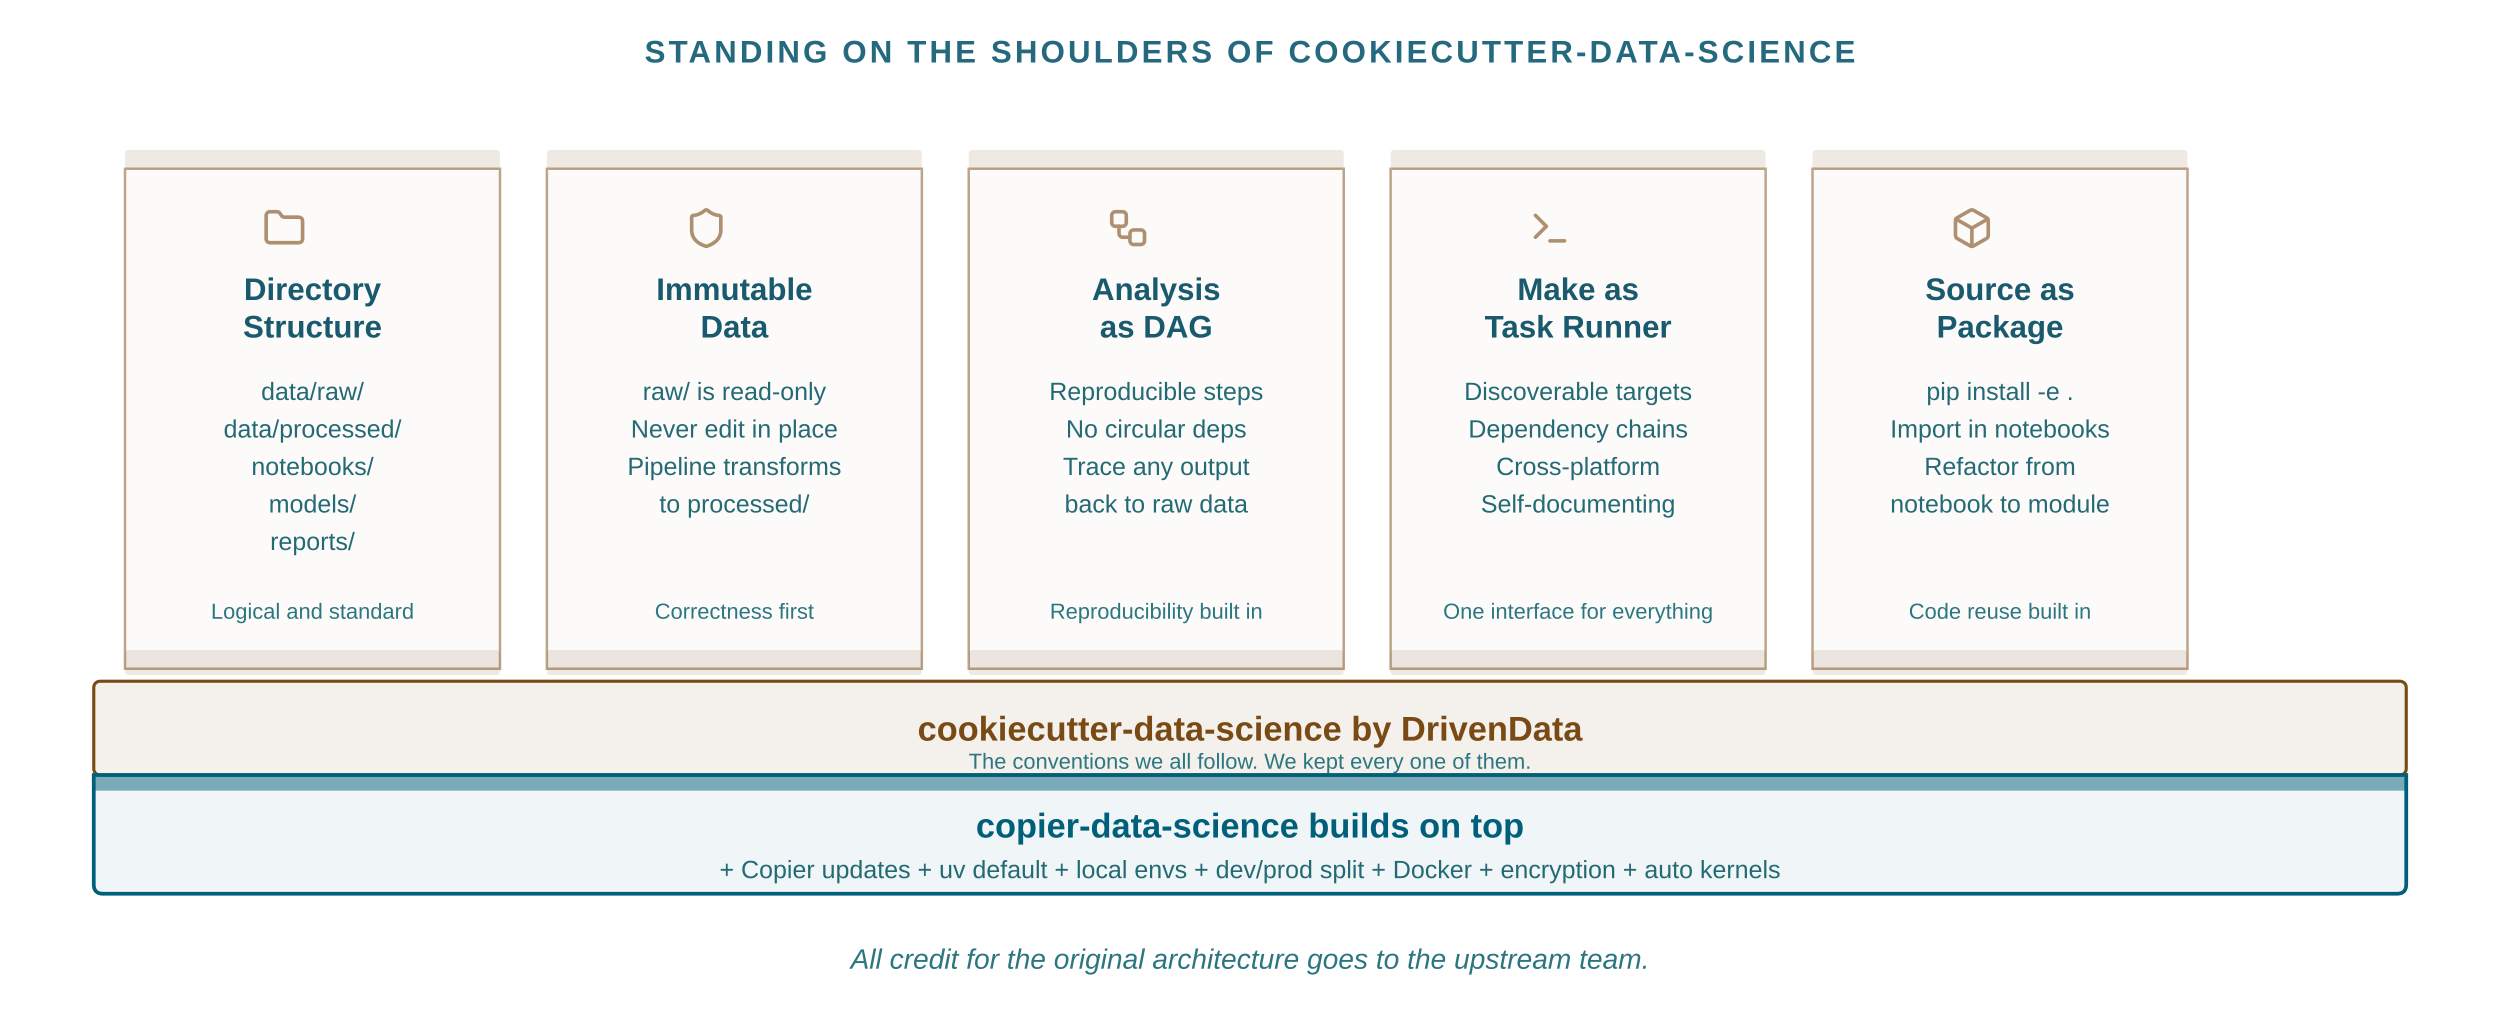
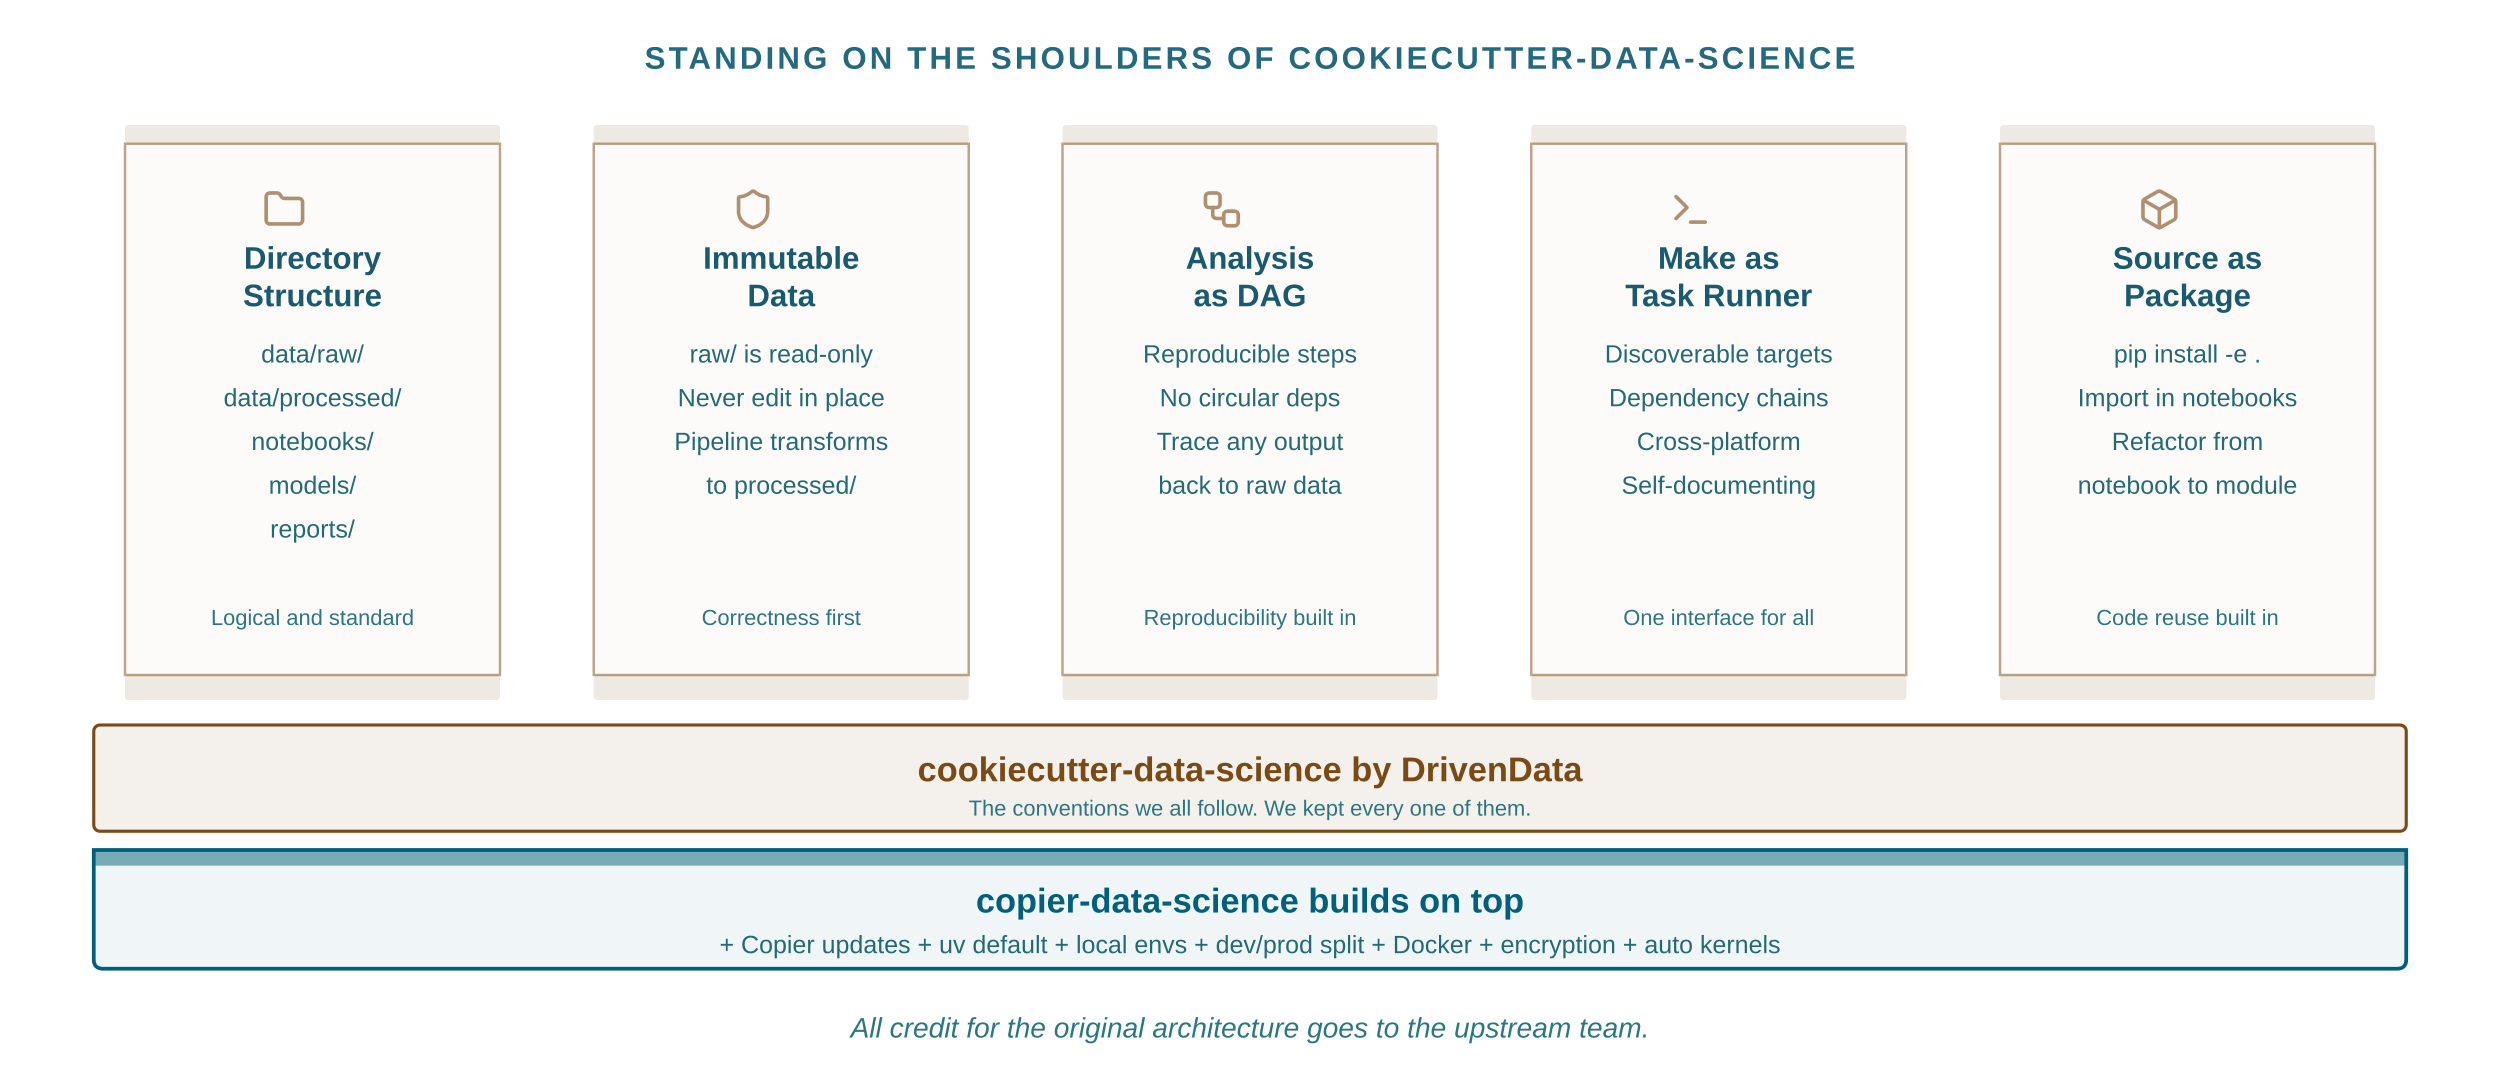
- <svg xmlns="http://www.w3.org/2000/svg" viewBox="0 0 800 330">
+ <svg xmlns="http://www.w3.org/2000/svg" viewBox="0 0 800 345">
  <style>
    .fg-1 { fill: #1a5a6e; }
    .fg-2 { fill: #24697e; }
    .fg-3 { fill: #236a74; }
    .fg-4 { fill: #2b7680; }
    .accent-1 { fill: #005f7a; }
    .accent-2 { fill: #7a4a15; }
    @media (prefers-color-scheme: dark) {
      .fg-1 { fill: #b8e4f0; }
      .fg-2 { fill: #8fd4e6; }
      .fg-3 { fill: #5aafc5; }
      .fg-4 { fill: #4099b3; }
      .accent-1 { fill: #5cc8e0; }
      .accent-2 { fill: #d4a04a; }
    }
  </style>
-   <rect width="800" height="330" fill="transparent" />
-   <text x="400" y="20" font-family="Segoe UI, Arial, sans-serif" font-size="10" font-weight="600" text-anchor="middle" letter-spacing="1" class="fg-2">STANDING ON THE SHOULDERS OF COOKIECUTTER-DATA-SCIENCE</text>
+   <rect width="800" height="345" fill="transparent" />
+   <text x="400" y="22" font-family="Segoe UI, Arial, sans-serif" font-size="10" font-weight="600" text-anchor="middle" letter-spacing="1" class="fg-2">STANDING ON THE SHOULDERS OF COOKIECUTTER-DATA-SCIENCE</text>
  <g id="pillar-1">
-     <rect x="40" y="48" width="120" height="6" rx="1" fill="#7a4a15" fill-opacity="0.12" />
-     <rect x="40" y="54" width="120" height="160" fill="#7a4a15" fill-opacity="0.04" stroke="#7a4a15" stroke-width="0.8" opacity="0.5" />
-     <rect x="40" y="208" width="120" height="8" rx="1" fill="#7a4a15" fill-opacity="0.12" />
-     <g transform="translate(84, 66) scale(0.583)" fill="none" stroke="#7a4a15" stroke-width="2" stroke-linecap="round" stroke-linejoin="round" opacity="0.6">
+     <rect x="40" y="40" width="120" height="6" rx="1" fill="#7a4a15" fill-opacity="0.12" />
+     <rect x="40" y="46" width="120" height="170" fill="#7a4a15" fill-opacity="0.04" stroke="#7a4a15" stroke-width="0.8" opacity="0.5" />
+     <rect x="40" y="216" width="120" height="8" rx="1" fill="#7a4a15" fill-opacity="0.12" />
+     <g transform="translate(84, 60) scale(0.583)" fill="none" stroke="#7a4a15" stroke-width="2" stroke-linecap="round" stroke-linejoin="round" opacity="0.6">
      <path d="M20 20a2 2 0 0 0 2-2V8a2 2 0 0 0-2-2h-7.9a2 2 0 0 1-1.69-.9L9.6 3.9A2 2 0 0 0 7.93 3H4a2 2 0 0 0-2 2v13a2 2 0 0 0 2 2Z" />
    </g>
-     <text x="100" y="96" font-family="Segoe UI, Arial, sans-serif" font-size="10" font-weight="600" text-anchor="middle" class="fg-1">Directory</text>
-     <text x="100" y="108" font-family="Segoe UI, Arial, sans-serif" font-size="10" font-weight="600" text-anchor="middle" class="fg-1">Structure</text>
-     <text x="100" y="128" font-family="Segoe UI, Arial, sans-serif" font-size="8" text-anchor="middle" class="fg-3">data/raw/</text>
-     <text x="100" y="140" font-family="Segoe UI, Arial, sans-serif" font-size="8" text-anchor="middle" class="fg-3">data/processed/</text>
-     <text x="100" y="152" font-family="Segoe UI, Arial, sans-serif" font-size="8" text-anchor="middle" class="fg-3">notebooks/</text>
-     <text x="100" y="164" font-family="Segoe UI, Arial, sans-serif" font-size="8" text-anchor="middle" class="fg-3">models/</text>
-     <text x="100" y="176" font-family="Segoe UI, Arial, sans-serif" font-size="8" text-anchor="middle" class="fg-3">reports/</text>
-     <text x="100" y="198" font-family="Segoe UI, Arial, sans-serif" font-size="7" text-anchor="middle" class="fg-4">Logical and standard</text>
+     <text x="100" y="86" font-family="Segoe UI, Arial, sans-serif" font-size="10" font-weight="600" text-anchor="middle" class="fg-1">Directory</text>
+     <text x="100" y="98" font-family="Segoe UI, Arial, sans-serif" font-size="10" font-weight="600" text-anchor="middle" class="fg-1">Structure</text>
+     <text x="100" y="116" font-family="Segoe UI, Arial, sans-serif" font-size="8" text-anchor="middle" class="fg-3">data/raw/</text>
+     <text x="100" y="130" font-family="Segoe UI, Arial, sans-serif" font-size="8" text-anchor="middle" class="fg-3">data/processed/</text>
+     <text x="100" y="144" font-family="Segoe UI, Arial, sans-serif" font-size="8" text-anchor="middle" class="fg-3">notebooks/</text>
+     <text x="100" y="158" font-family="Segoe UI, Arial, sans-serif" font-size="8" text-anchor="middle" class="fg-3">models/</text>
+     <text x="100" y="172" font-family="Segoe UI, Arial, sans-serif" font-size="8" text-anchor="middle" class="fg-3">reports/</text>
+     <text x="100" y="200" font-family="Segoe UI, Arial, sans-serif" font-size="7" text-anchor="middle" class="fg-4">Logical and standard</text>
  </g>
  <g id="pillar-2">
-     <rect x="175" y="48" width="120" height="6" rx="1" fill="#7a4a15" fill-opacity="0.12" />
-     <rect x="175" y="54" width="120" height="160" fill="#7a4a15" fill-opacity="0.04" stroke="#7a4a15" stroke-width="0.8" opacity="0.5" />
-     <rect x="175" y="208" width="120" height="8" rx="1" fill="#7a4a15" fill-opacity="0.12" />
-     <g transform="translate(219, 66) scale(0.583)" fill="none" stroke="#7a4a15" stroke-width="2" stroke-linecap="round" stroke-linejoin="round" opacity="0.6">
+     <rect x="190" y="40" width="120" height="6" rx="1" fill="#7a4a15" fill-opacity="0.12" />
+     <rect x="190" y="46" width="120" height="170" fill="#7a4a15" fill-opacity="0.04" stroke="#7a4a15" stroke-width="0.8" opacity="0.5" />
+     <rect x="190" y="216" width="120" height="8" rx="1" fill="#7a4a15" fill-opacity="0.12" />
+     <g transform="translate(234, 60) scale(0.583)" fill="none" stroke="#7a4a15" stroke-width="2" stroke-linecap="round" stroke-linejoin="round" opacity="0.6">
      <path d="M20 13c0 5-3.5 7.5-7.66 8.95a1 1 0 0 1-.67-.01C7.5 20.5 4 18 4 13V6a1 1 0 0 1 1-1c2 0 4.5-1.2 6.24-2.72a1.17 1.17 0 0 1 1.52 0C14.51 3.81 17 5 19 5a1 1 0 0 1 1 1z" />
    </g>
-     <text x="235" y="96" font-family="Segoe UI, Arial, sans-serif" font-size="10" font-weight="600" text-anchor="middle" class="fg-1">Immutable</text>
-     <text x="235" y="108" font-family="Segoe UI, Arial, sans-serif" font-size="10" font-weight="600" text-anchor="middle" class="fg-1">Data</text>
-     <text x="235" y="128" font-family="Segoe UI, Arial, sans-serif" font-size="8" text-anchor="middle" class="fg-3">raw/ is read-only</text>
-     <text x="235" y="140" font-family="Segoe UI, Arial, sans-serif" font-size="8" text-anchor="middle" class="fg-3">Never edit in place</text>
-     <text x="235" y="152" font-family="Segoe UI, Arial, sans-serif" font-size="8" text-anchor="middle" class="fg-3">Pipeline transforms</text>
-     <text x="235" y="164" font-family="Segoe UI, Arial, sans-serif" font-size="8" text-anchor="middle" class="fg-3">to processed/</text>
-     <text x="235" y="198" font-family="Segoe UI, Arial, sans-serif" font-size="7" text-anchor="middle" class="fg-4">Correctness first</text>
+     <text x="250" y="86" font-family="Segoe UI, Arial, sans-serif" font-size="10" font-weight="600" text-anchor="middle" class="fg-1">Immutable</text>
+     <text x="250" y="98" font-family="Segoe UI, Arial, sans-serif" font-size="10" font-weight="600" text-anchor="middle" class="fg-1">Data</text>
+     <text x="250" y="116" font-family="Segoe UI, Arial, sans-serif" font-size="8" text-anchor="middle" class="fg-3">raw/ is read-only</text>
+     <text x="250" y="130" font-family="Segoe UI, Arial, sans-serif" font-size="8" text-anchor="middle" class="fg-3">Never edit in place</text>
+     <text x="250" y="144" font-family="Segoe UI, Arial, sans-serif" font-size="8" text-anchor="middle" class="fg-3">Pipeline transforms</text>
+     <text x="250" y="158" font-family="Segoe UI, Arial, sans-serif" font-size="8" text-anchor="middle" class="fg-3">to processed/</text>
+     <text x="250" y="200" font-family="Segoe UI, Arial, sans-serif" font-size="7" text-anchor="middle" class="fg-4">Correctness first</text>
  </g>
  <g id="pillar-3">
-     <rect x="310" y="48" width="120" height="6" rx="1" fill="#7a4a15" fill-opacity="0.12" />
-     <rect x="310" y="54" width="120" height="160" fill="#7a4a15" fill-opacity="0.04" stroke="#7a4a15" stroke-width="0.8" opacity="0.5" />
-     <rect x="310" y="208" width="120" height="8" rx="1" fill="#7a4a15" fill-opacity="0.12" />
-     <g transform="translate(354, 66) scale(0.583)" fill="none" stroke="#7a4a15" stroke-width="2" stroke-linecap="round" stroke-linejoin="round" opacity="0.6">
+     <rect x="340" y="40" width="120" height="6" rx="1" fill="#7a4a15" fill-opacity="0.12" />
+     <rect x="340" y="46" width="120" height="170" fill="#7a4a15" fill-opacity="0.04" stroke="#7a4a15" stroke-width="0.8" opacity="0.5" />
+     <rect x="340" y="216" width="120" height="8" rx="1" fill="#7a4a15" fill-opacity="0.12" />
+     <g transform="translate(384, 60) scale(0.583)" fill="none" stroke="#7a4a15" stroke-width="2" stroke-linecap="round" stroke-linejoin="round" opacity="0.6">
      <rect width="8" height="8" x="3" y="3" rx="2" />
      <path d="M7 11v4a2 2 0 0 0 2 2h4" />
      <rect width="8" height="8" x="13" y="13" rx="2" />
    </g>
-     <text x="370" y="96" font-family="Segoe UI, Arial, sans-serif" font-size="10" font-weight="600" text-anchor="middle" class="fg-1">Analysis</text>
-     <text x="370" y="108" font-family="Segoe UI, Arial, sans-serif" font-size="10" font-weight="600" text-anchor="middle" class="fg-1">as DAG</text>
-     <text x="370" y="128" font-family="Segoe UI, Arial, sans-serif" font-size="8" text-anchor="middle" class="fg-3">Reproducible steps</text>
-     <text x="370" y="140" font-family="Segoe UI, Arial, sans-serif" font-size="8" text-anchor="middle" class="fg-3">No circular deps</text>
-     <text x="370" y="152" font-family="Segoe UI, Arial, sans-serif" font-size="8" text-anchor="middle" class="fg-3">Trace any output</text>
-     <text x="370" y="164" font-family="Segoe UI, Arial, sans-serif" font-size="8" text-anchor="middle" class="fg-3">back to raw data</text>
-     <text x="370" y="198" font-family="Segoe UI, Arial, sans-serif" font-size="7" text-anchor="middle" class="fg-4">Reproducibility built in</text>
+     <text x="400" y="86" font-family="Segoe UI, Arial, sans-serif" font-size="10" font-weight="600" text-anchor="middle" class="fg-1">Analysis</text>
+     <text x="400" y="98" font-family="Segoe UI, Arial, sans-serif" font-size="10" font-weight="600" text-anchor="middle" class="fg-1">as DAG</text>
+     <text x="400" y="116" font-family="Segoe UI, Arial, sans-serif" font-size="8" text-anchor="middle" class="fg-3">Reproducible steps</text>
+     <text x="400" y="130" font-family="Segoe UI, Arial, sans-serif" font-size="8" text-anchor="middle" class="fg-3">No circular deps</text>
+     <text x="400" y="144" font-family="Segoe UI, Arial, sans-serif" font-size="8" text-anchor="middle" class="fg-3">Trace any output</text>
+     <text x="400" y="158" font-family="Segoe UI, Arial, sans-serif" font-size="8" text-anchor="middle" class="fg-3">back to raw data</text>
+     <text x="400" y="200" font-family="Segoe UI, Arial, sans-serif" font-size="7" text-anchor="middle" class="fg-4">Reproducibility built in</text>
  </g>
  <g id="pillar-4">
-     <rect x="445" y="48" width="120" height="6" rx="1" fill="#7a4a15" fill-opacity="0.12" />
-     <rect x="445" y="54" width="120" height="160" fill="#7a4a15" fill-opacity="0.04" stroke="#7a4a15" stroke-width="0.8" opacity="0.5" />
-     <rect x="445" y="208" width="120" height="8" rx="1" fill="#7a4a15" fill-opacity="0.12" />
-     <g transform="translate(489, 66) scale(0.583)" fill="none" stroke="#7a4a15" stroke-width="2" stroke-linecap="round" stroke-linejoin="round" opacity="0.6">
+     <rect x="490" y="40" width="120" height="6" rx="1" fill="#7a4a15" fill-opacity="0.12" />
+     <rect x="490" y="46" width="120" height="170" fill="#7a4a15" fill-opacity="0.04" stroke="#7a4a15" stroke-width="0.8" opacity="0.5" />
+     <rect x="490" y="216" width="120" height="8" rx="1" fill="#7a4a15" fill-opacity="0.12" />
+     <g transform="translate(534, 60) scale(0.583)" fill="none" stroke="#7a4a15" stroke-width="2" stroke-linecap="round" stroke-linejoin="round" opacity="0.6">
      <polyline points="4 17 10 11 4 5" />
      <line x1="12" x2="20" y1="19" y2="19" />
    </g>
-     <text x="505" y="96" font-family="Segoe UI, Arial, sans-serif" font-size="10" font-weight="600" text-anchor="middle" class="fg-1">Make as</text>
-     <text x="505" y="108" font-family="Segoe UI, Arial, sans-serif" font-size="10" font-weight="600" text-anchor="middle" class="fg-1">Task Runner</text>
-     <text x="505" y="128" font-family="Segoe UI, Arial, sans-serif" font-size="8" text-anchor="middle" class="fg-3">Discoverable targets</text>
-     <text x="505" y="140" font-family="Segoe UI, Arial, sans-serif" font-size="8" text-anchor="middle" class="fg-3">Dependency chains</text>
-     <text x="505" y="152" font-family="Segoe UI, Arial, sans-serif" font-size="8" text-anchor="middle" class="fg-3">Cross-platform</text>
-     <text x="505" y="164" font-family="Segoe UI, Arial, sans-serif" font-size="8" text-anchor="middle" class="fg-3">Self-documenting</text>
-     <text x="505" y="198" font-family="Segoe UI, Arial, sans-serif" font-size="7" text-anchor="middle" class="fg-4">One interface for everything</text>
+     <text x="550" y="86" font-family="Segoe UI, Arial, sans-serif" font-size="10" font-weight="600" text-anchor="middle" class="fg-1">Make as</text>
+     <text x="550" y="98" font-family="Segoe UI, Arial, sans-serif" font-size="10" font-weight="600" text-anchor="middle" class="fg-1">Task Runner</text>
+     <text x="550" y="116" font-family="Segoe UI, Arial, sans-serif" font-size="8" text-anchor="middle" class="fg-3">Discoverable targets</text>
+     <text x="550" y="130" font-family="Segoe UI, Arial, sans-serif" font-size="8" text-anchor="middle" class="fg-3">Dependency chains</text>
+     <text x="550" y="144" font-family="Segoe UI, Arial, sans-serif" font-size="8" text-anchor="middle" class="fg-3">Cross-platform</text>
+     <text x="550" y="158" font-family="Segoe UI, Arial, sans-serif" font-size="8" text-anchor="middle" class="fg-3">Self-documenting</text>
+     <text x="550" y="200" font-family="Segoe UI, Arial, sans-serif" font-size="7" text-anchor="middle" class="fg-4">One interface for all</text>
  </g>
  <g id="pillar-5">
-     <rect x="580" y="48" width="120" height="6" rx="1" fill="#7a4a15" fill-opacity="0.12" />
-     <rect x="580" y="54" width="120" height="160" fill="#7a4a15" fill-opacity="0.04" stroke="#7a4a15" stroke-width="0.8" opacity="0.5" />
-     <rect x="580" y="208" width="120" height="8" rx="1" fill="#7a4a15" fill-opacity="0.12" />
-     <g transform="translate(624, 66) scale(0.583)" fill="none" stroke="#7a4a15" stroke-width="2" stroke-linecap="round" stroke-linejoin="round" opacity="0.6">
+     <rect x="640" y="40" width="120" height="6" rx="1" fill="#7a4a15" fill-opacity="0.12" />
+     <rect x="640" y="46" width="120" height="170" fill="#7a4a15" fill-opacity="0.04" stroke="#7a4a15" stroke-width="0.8" opacity="0.5" />
+     <rect x="640" y="216" width="120" height="8" rx="1" fill="#7a4a15" fill-opacity="0.12" />
+     <g transform="translate(684, 60) scale(0.583)" fill="none" stroke="#7a4a15" stroke-width="2" stroke-linecap="round" stroke-linejoin="round" opacity="0.6">
      <path d="M11 21.73a2 2 0 0 0 2 0l7-4A2 2 0 0 0 21 16V8a2 2 0 0 0-1-1.73l-7-4a2 2 0 0 0-2 0l-7 4A2 2 0 0 0 3 8v8a2 2 0 0 0 1 1.73z" />
      <path d="M12 22V12" />
      <polyline points="3.29 7 12 12 20.71 7" />
    </g>
-     <text x="640" y="96" font-family="Segoe UI, Arial, sans-serif" font-size="10" font-weight="600" text-anchor="middle" class="fg-1">Source as</text>
-     <text x="640" y="108" font-family="Segoe UI, Arial, sans-serif" font-size="10" font-weight="600" text-anchor="middle" class="fg-1">Package</text>
-     <text x="640" y="128" font-family="Segoe UI, Arial, sans-serif" font-size="8" text-anchor="middle" class="fg-3">pip install -e .</text>
-     <text x="640" y="140" font-family="Segoe UI, Arial, sans-serif" font-size="8" text-anchor="middle" class="fg-3">Import in notebooks</text>
-     <text x="640" y="152" font-family="Segoe UI, Arial, sans-serif" font-size="8" text-anchor="middle" class="fg-3">Refactor from</text>
-     <text x="640" y="164" font-family="Segoe UI, Arial, sans-serif" font-size="8" text-anchor="middle" class="fg-3">notebook to module</text>
-     <text x="640" y="198" font-family="Segoe UI, Arial, sans-serif" font-size="7" text-anchor="middle" class="fg-4">Code reuse built in</text>
+     <text x="700" y="86" font-family="Segoe UI, Arial, sans-serif" font-size="10" font-weight="600" text-anchor="middle" class="fg-1">Source as</text>
+     <text x="700" y="98" font-family="Segoe UI, Arial, sans-serif" font-size="10" font-weight="600" text-anchor="middle" class="fg-1">Package</text>
+     <text x="700" y="116" font-family="Segoe UI, Arial, sans-serif" font-size="8" text-anchor="middle" class="fg-3">pip install -e .</text>
+     <text x="700" y="130" font-family="Segoe UI, Arial, sans-serif" font-size="8" text-anchor="middle" class="fg-3">Import in notebooks</text>
+     <text x="700" y="144" font-family="Segoe UI, Arial, sans-serif" font-size="8" text-anchor="middle" class="fg-3">Refactor from</text>
+     <text x="700" y="158" font-family="Segoe UI, Arial, sans-serif" font-size="8" text-anchor="middle" class="fg-3">notebook to module</text>
+     <text x="700" y="200" font-family="Segoe UI, Arial, sans-serif" font-size="7" text-anchor="middle" class="fg-4">Code reuse built in</text>
  </g>
  <g id="foundation">
-     <rect x="30" y="218" width="740" height="30" rx="2" fill="#7a4a15" fill-opacity="0.08" stroke="#7a4a15" stroke-width="1" />
-     <text x="400" y="237" font-family="Segoe UI, Arial, sans-serif" font-size="11" font-weight="600" text-anchor="middle" class="accent-2">cookiecutter-data-science by DrivenData</text>
-     <text x="400" y="246" font-family="Segoe UI, Arial, sans-serif" font-size="7" text-anchor="middle" class="fg-4">The conventions we all follow. We kept every one of them.</text>
+     <rect x="30" y="232" width="740" height="34" rx="2" fill="#7a4a15" fill-opacity="0.08" stroke="#7a4a15" stroke-width="1" />
+     <text x="400" y="250" font-family="Segoe UI, Arial, sans-serif" font-size="11" font-weight="600" text-anchor="middle" class="accent-2">cookiecutter-data-science by DrivenData</text>
+     <text x="400" y="261" font-family="Segoe UI, Arial, sans-serif" font-size="7" text-anchor="middle" class="fg-4">The conventions we all follow. We kept every one of them.</text>
  </g>
  <g id="extension">
-     <path d="M30,248 H770 V283 Q770,286 767,286 H33 Q30,286 30,283 Z" fill="#005f7a" fill-opacity="0.06" />
-     <path d="M30,248 H770 V283 Q770,286 767,286 H33 Q30,286 30,283 Z" fill="none" stroke="#005f7a" stroke-width="1.2" />
-     <rect x="30" y="248" width="740" height="5" fill="#005f7a" opacity="0.5" />
-     <text x="400" y="268" font-family="Segoe UI, Arial, sans-serif" font-size="11" font-weight="600" text-anchor="middle" class="accent-1">copier-data-science builds on top</text>
-     <text x="400" y="281" font-family="Segoe UI, Arial, sans-serif" font-size="8" text-anchor="middle" class="fg-3">+ Copier updates  + uv default  + local envs  + dev/prod split  + Docker  + encryption  + auto kernels</text>
+     <path d="M30,272 H770 V307 Q770,310 767,310 H33 Q30,310 30,307 Z" fill="#005f7a" fill-opacity="0.06" />
+     <path d="M30,272 H770 V307 Q770,310 767,310 H33 Q30,310 30,307 Z" fill="none" stroke="#005f7a" stroke-width="1.2" />
+     <rect x="30" y="272" width="740" height="5" fill="#005f7a" opacity="0.5" />
+     <text x="400" y="292" font-family="Segoe UI, Arial, sans-serif" font-size="11" font-weight="600" text-anchor="middle" class="accent-1">copier-data-science builds on top</text>
+     <text x="400" y="305" font-family="Segoe UI, Arial, sans-serif" font-size="8" text-anchor="middle" class="fg-3">+ Copier updates  + uv default  + local envs  + dev/prod split  + Docker  + encryption  + auto kernels</text>
  </g>
-   <text x="400" y="310" font-family="Segoe UI, Arial, sans-serif" font-size="9" font-style="italic" text-anchor="middle" class="fg-4">All credit for the original architecture goes to the upstream team.</text>
+   <text x="400" y="332" font-family="Segoe UI, Arial, sans-serif" font-size="9" font-style="italic" text-anchor="middle" class="fg-4">All credit for the original architecture goes to the upstream team.</text>
</svg>
